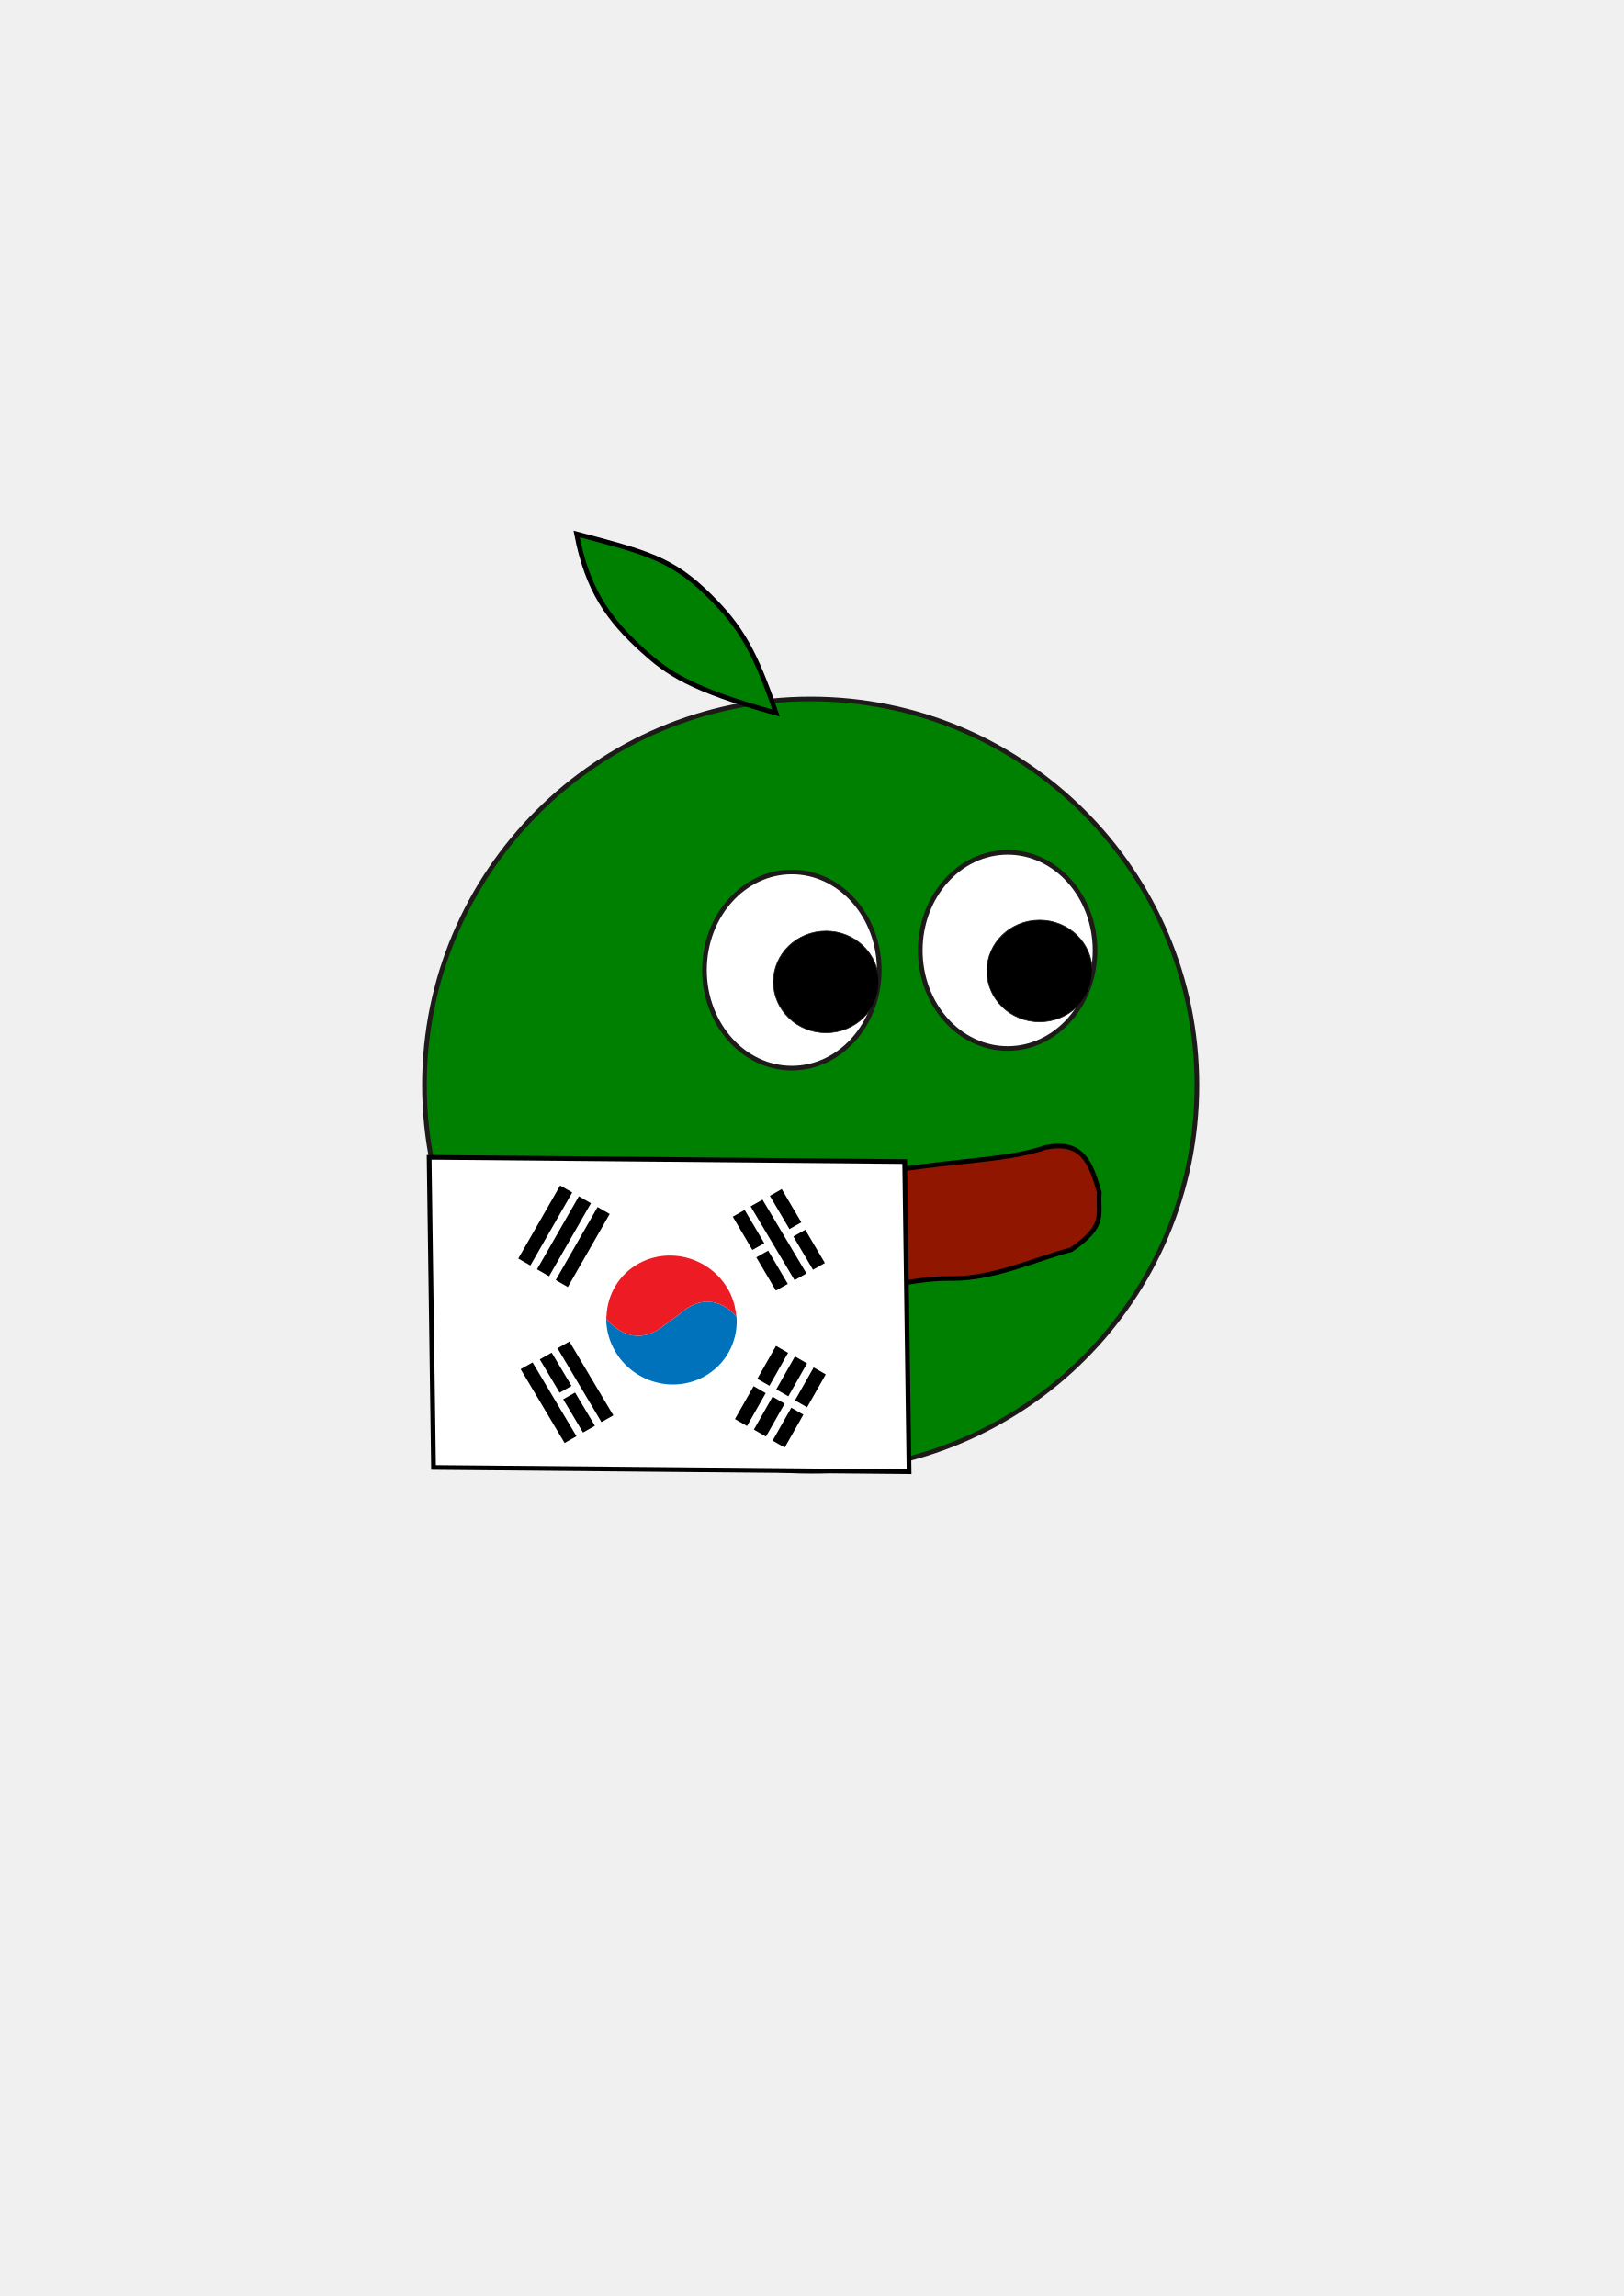
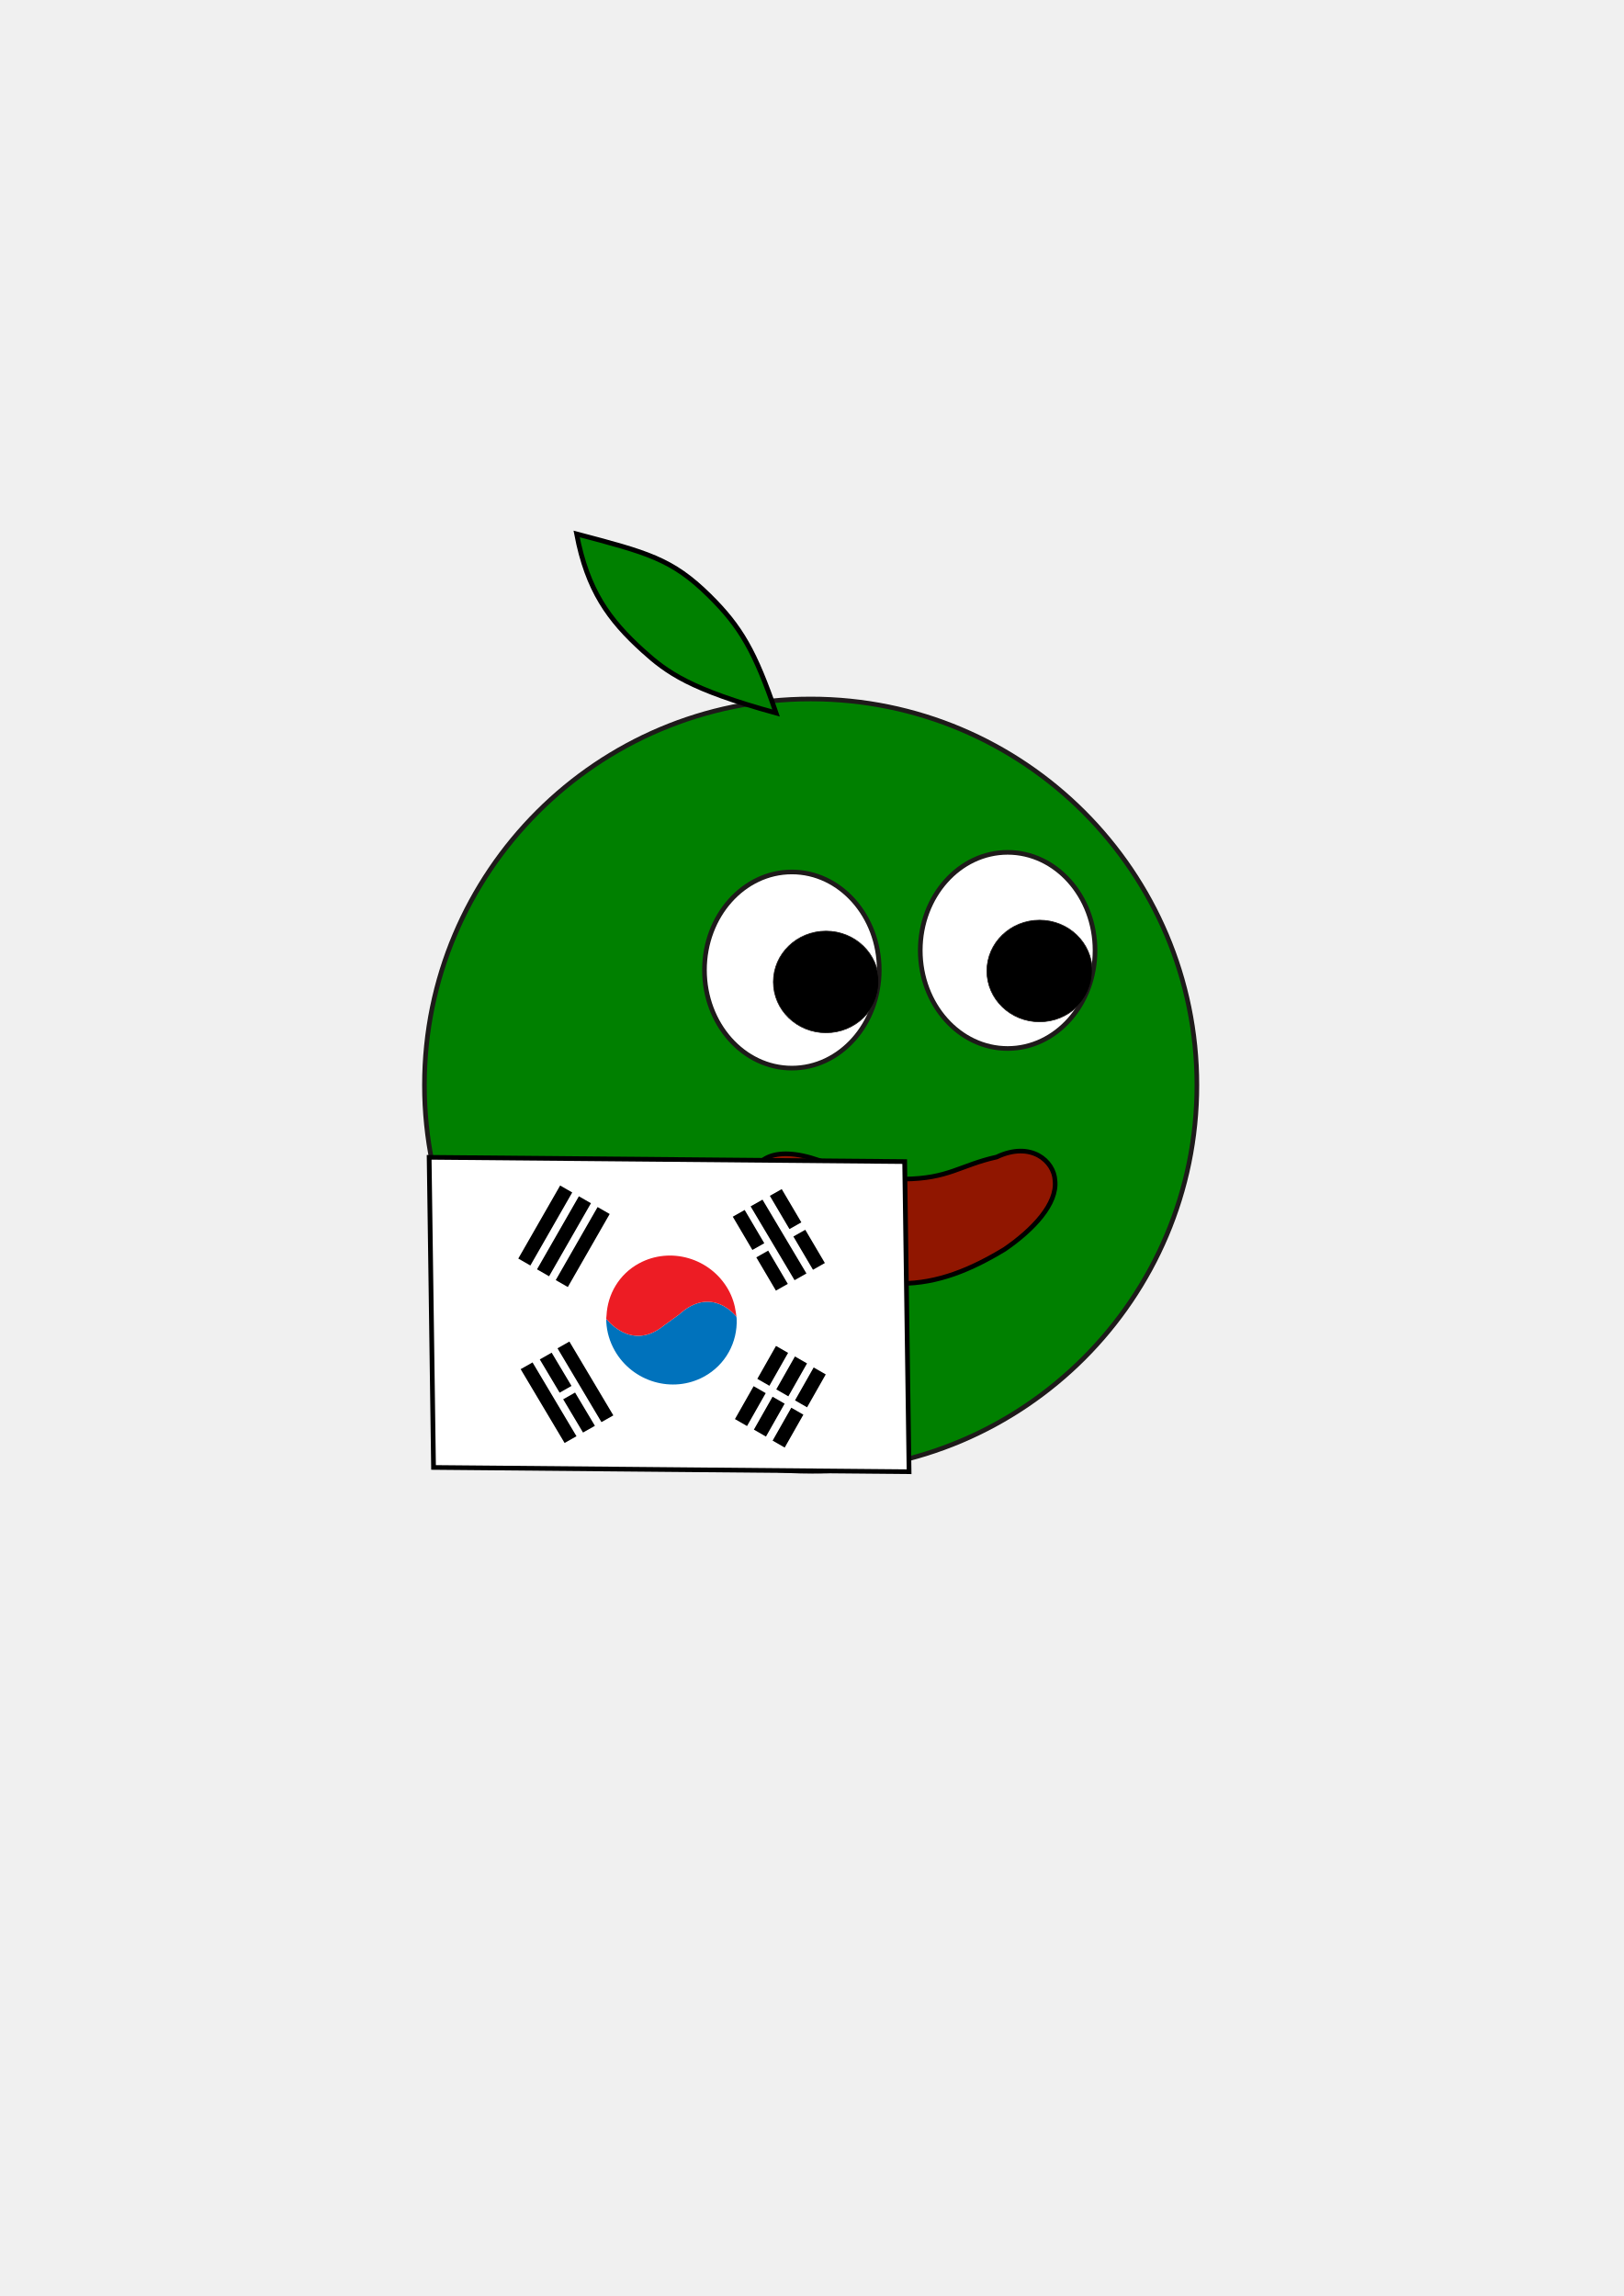
<svg xmlns="http://www.w3.org/2000/svg" width="210mm" height="297mm" viewBox="0 0 210 297" version="1.1" id="svg5">
  <defs id="defs2">
    <linearGradient id="linearGradient13268">
      <stop style="stop-color:#eaeaea;stop-opacity:1;" offset="0" id="stop13266" />
    </linearGradient>
  </defs>
  <g id="layer1">
    <circle style="fill:#008000;stroke:#1e1a1a;stroke-width:0.6;stroke-linejoin:bevel;stroke-miterlimit:3.4;stroke-dasharray:none" id="path577" cx="104.847" cy="140.369" r="49.951" />
    <ellipse style="fill:#ffffff;stroke:#1e1a1a;stroke-width:0.6;stroke-linejoin:bevel;stroke-miterlimit:3.4;stroke-dasharray:none" id="path789" cx="130.324" cy="122.942" rx="11.302" ry="12.686" />
    <ellipse style="fill:#ffffff;stroke:#1e1a1a;stroke-width:0.6;stroke-linejoin:bevel;stroke-miterlimit:3.4;stroke-dasharray:none" id="path789-0" cx="102.414" cy="125.48" rx="11.302" ry="12.686" />
-     <path style="fill:#901600;fill-opacity:1;stroke:#000000;stroke-width:0.6;stroke-linecap:butt;stroke-linejoin:miter;stroke-opacity:1;stroke-dasharray:none" d="m 135.293,148.415 c -4.417,1.46 -9.071,1.576 -16.056,2.474 -10.801,1.388 -13.755,1.622 -15.703,3.85 -2.542,2.908 -4.306,6.768 -2.522,9.207 1.555,2.126 3.656,3.337 7.228,3.337 3.572,0 9.726,-1.996 14.679,-1.901 5.582,0.107 11.222,-2.617 15.618,-3.716 4.637,-3.188 3.413,-4.48 3.638,-7.429 -1.137,-4.023 -2.288,-6.706 -6.882,-5.823 z" id="path1369" />
+     <path style="fill:#901600;fill-opacity:1;stroke:#000000;stroke-width:0.6;stroke-linecap:butt;stroke-linejoin:miter;stroke-opacity:1;stroke-dasharray:none" d="m 128.897,149.67 c -4.745,1.061 -6.215,2.807 -11.985,2.849 -4.801,0.035 -6.321,-0.785 -10.956,-2.409 -6.083,-2.131 -8.793,-0 -8.73,3.185 0.054,2.744 1.905,5.32 5.887,8.193 3.835,2.767 9.011,4.532 13.341,4.54 4.861,0.009 9.185,-1.823 13.489,-4.432 3.71,-2.55 6.827,-5.879 6.504,-8.885 -0.118,-2.499 -3.088,-5.163 -7.55,-3.041 z" id="path1369" />
    <ellipse style="fill:#000000;fill-opacity:1;stroke:#1e1a1a;stroke-width:0.093;stroke-linejoin:bevel;stroke-miterlimit:3.4" id="path2097" cx="106.832" cy="127.017" rx="6.809" ry="6.574" />
    <ellipse style="fill:#000000;fill-opacity:1;stroke:#1e1a1a;stroke-width:0.093;stroke-linejoin:bevel;stroke-miterlimit:3.4" id="path2097-3" cx="134.448" cy="125.601" rx="6.809" ry="6.574" />
    <path style="fill:#008000;stroke:#000000;stroke-width:0.623;stroke-linecap:butt;stroke-linejoin:miter;stroke-dasharray:none;stroke-opacity:1" d="M 100.372,92.234 C 97.647,84.289 95.823,81.09 91.735,77.055 86.883,72.267 83.679,71.485 74.577,69.069 c 1.392,7.293 4.159,11.102 8.583,15.108 3.137,2.84 6.089,4.986 17.212,8.057 z" id="path8291" />
    <g id="g7910" transform="matrix(1.322637,0.01188492,0.0184495,1.305293,37.63466,108.9926)" style="stroke-width:0.463;stroke-dasharray:none">
      <polygon fill-rule="evenodd" clip-rule="evenodd" fill="#ffffff" points="393.252,338.297 217.504,338.297 217.504,454.459 393.252,454.459 " id="polygon7560" transform="matrix(0.2645833,0,0,0.2645833,-44.47137,-58.43694)" style="stroke-width:1.75;stroke-dasharray:none" />
      <polygon fill="none" stroke="#000000" stroke-width="0.496" stroke-miterlimit="2.613" points="393.252,338.297 217.504,338.297 217.504,454.459 393.252,454.459 " id="polygon7562" transform="matrix(0.2645833,0,0,0.2645833,-44.47137,-58.43694)" style="stroke-width:1.75;stroke-dasharray:none" />
      <path fill-rule="evenodd" clip-rule="evenodd" fill="#0072bc" d="m 42.907,46.592 c 0,0 -2.347,-3.174 -5.625,-0.149 l -0.733,0.539 -0.733,0.539 C 32.573,50.214 30.169,46.912 30.169,46.912 l 0.005,0.338 c 0.039,0.961 0.297,1.926 0.793,2.825 1.706,3.088 5.588,4.206 8.671,2.497 2.156,-1.195 3.351,-3.456 3.29,-5.764 z" id="path7564" style="stroke-width:0.463;stroke-dasharray:none" />
      <path fill-rule="evenodd" clip-rule="evenodd" fill="#ed1c24" d="m 30.204,46.59 c 0.133,-2.103 1.279,-4.102 3.257,-5.197 3.083,-1.708 6.965,-0.59 8.671,2.497 0.408,0.739 0.633,1.518 0.73,2.308 l 0.046,0.394 c 0,0 -2.347,-3.174 -5.625,-0.149 l -0.733,0.539 -0.733,0.539 C 32.573,50.214 30.169,46.912 30.169,46.912 Z" id="path7566" style="stroke-width:0.463;stroke-dasharray:none" />
      <polygon fill-rule="evenodd" clip-rule="evenodd" points="265.777,348.421 249.921,375.926 254.351,378.487 270.207,350.983 " id="polygon7568" transform="matrix(0.2645833,0,0,0.2645833,-44.47137,-58.43694)" style="stroke-width:1.75;stroke-dasharray:none" />
      <polygon fill-rule="evenodd" clip-rule="evenodd" points="272.643,352.392 256.787,379.896 261.216,382.457 277.073,354.953 " id="polygon7570" transform="matrix(0.2645833,0,0,0.2645833,-44.47137,-58.43694)" style="stroke-width:1.75;stroke-dasharray:none" />
      <polygon fill-rule="evenodd" clip-rule="evenodd" points="279.51,356.361 263.653,383.865 268.083,386.426 283.939,358.922 " id="polygon7572" transform="matrix(0.2645833,0,0,0.2645833,-44.47137,-58.43694)" style="stroke-width:1.75;stroke-dasharray:none" />
      <polygon fill-rule="evenodd" clip-rule="evenodd" points="356.147,364.173 363.223,376.566 358.793,379.127 351.718,366.734 " id="polygon7574" transform="matrix(0.2645833,0,0,0.2645833,-44.47137,-58.43694)" style="stroke-width:1.75;stroke-dasharray:none" />
      <polygon fill-rule="evenodd" clip-rule="evenodd" points="347.665,349.019 354.74,361.412 350.311,363.974 343.235,351.58 " id="polygon7576" transform="matrix(0.2645833,0,0,0.2645833,-44.47137,-58.43694)" style="stroke-width:1.75;stroke-dasharray:none" />
      <polygon fill-rule="evenodd" clip-rule="evenodd" points="342.337,372.113 349.412,384.505 344.982,387.066 337.907,374.674 " id="polygon7578" transform="matrix(0.2645833,0,0,0.2645833,-44.47137,-58.43694)" style="stroke-width:1.75;stroke-dasharray:none" />
      <polygon fill-rule="evenodd" clip-rule="evenodd" points="333.854,356.958 340.93,369.352 336.5,371.913 329.424,359.52 " id="polygon7580" transform="matrix(0.2645833,0,0,0.2645833,-44.47137,-58.43694)" style="stroke-width:1.75;stroke-dasharray:none" />
      <polygon fill-rule="evenodd" clip-rule="evenodd" points="340.5,353.032 356.356,380.536 351.927,383.097 336.07,355.593 " id="polygon7582" transform="matrix(0.2645833,0,0,0.2645833,-44.47137,-58.43694)" style="stroke-width:1.75;stroke-dasharray:none" />
      <polygon fill-rule="evenodd" clip-rule="evenodd" points="336.243,422.938 329.168,435.33 333.598,437.893 340.673,425.498 " id="polygon7584" transform="matrix(0.2645833,0,0,0.2645833,-44.47137,-58.43694)" style="stroke-width:1.75;stroke-dasharray:none" />
      <polygon fill-rule="evenodd" clip-rule="evenodd" points="344.726,407.783 337.65,420.178 342.08,422.738 349.155,410.346 " id="polygon7586" transform="matrix(0.2645833,0,0,0.2645833,-44.47137,-58.43694)" style="stroke-width:1.75;stroke-dasharray:none" />
      <polygon fill-rule="evenodd" clip-rule="evenodd" points="350.054,430.877 342.979,443.271 347.408,445.832 354.483,433.439 " id="polygon7588" transform="matrix(0.2645833,0,0,0.2645833,-44.47137,-58.43694)" style="stroke-width:1.75;stroke-dasharray:none" />
      <polygon fill-rule="evenodd" clip-rule="evenodd" points="358.536,415.725 351.461,428.117 355.891,430.678 362.966,418.285 " id="polygon7590" transform="matrix(0.2645833,0,0,0.2645833,-44.47137,-58.43694)" style="stroke-width:1.75;stroke-dasharray:none" />
      <polygon fill-rule="evenodd" clip-rule="evenodd" points="343.188,426.822 336.112,439.215 340.542,441.777 347.617,429.383 " id="polygon7592" transform="matrix(0.2645833,0,0,0.2645833,-44.47137,-58.43694)" style="stroke-width:1.75;stroke-dasharray:none" />
      <polygon fill-rule="evenodd" clip-rule="evenodd" points="351.671,411.668 344.595,424.063 349.024,426.623 356.101,414.229 " id="polygon7594" transform="matrix(0.2645833,0,0,0.2645833,-44.47137,-58.43694)" style="stroke-width:1.75;stroke-dasharray:none" />
      <polygon fill-rule="evenodd" clip-rule="evenodd" points="268.381,406.846 284.237,434.35 279.808,436.91 263.952,409.406 " id="polygon7596" transform="matrix(0.2645833,0,0,0.2645833,-44.47137,-58.43694)" style="stroke-width:1.75;stroke-dasharray:none" />
      <polygon fill-rule="evenodd" clip-rule="evenodd" points="270.211,425.926 277.372,438.318 272.942,440.881 265.781,428.486 " id="polygon7598" transform="matrix(0.2645833,0,0,0.2645833,-44.47137,-58.43694)" style="stroke-width:1.75;stroke-dasharray:none" />
      <polygon fill-rule="evenodd" clip-rule="evenodd" points="261.771,411.07 268.932,423.463 264.502,426.025 257.341,413.631 " id="polygon7600" transform="matrix(0.2645833,0,0,0.2645833,-44.47137,-58.43694)" style="stroke-width:1.75;stroke-dasharray:none" />
      <polygon fill-rule="evenodd" clip-rule="evenodd" points="254.649,414.785 270.506,442.289 266.076,444.85 250.219,417.346 " id="polygon7602" transform="matrix(0.2645833,0,0,0.2645833,-44.47137,-58.43694)" style="stroke-width:1.75;stroke-dasharray:none" />
    </g>
  </g>
</svg>
